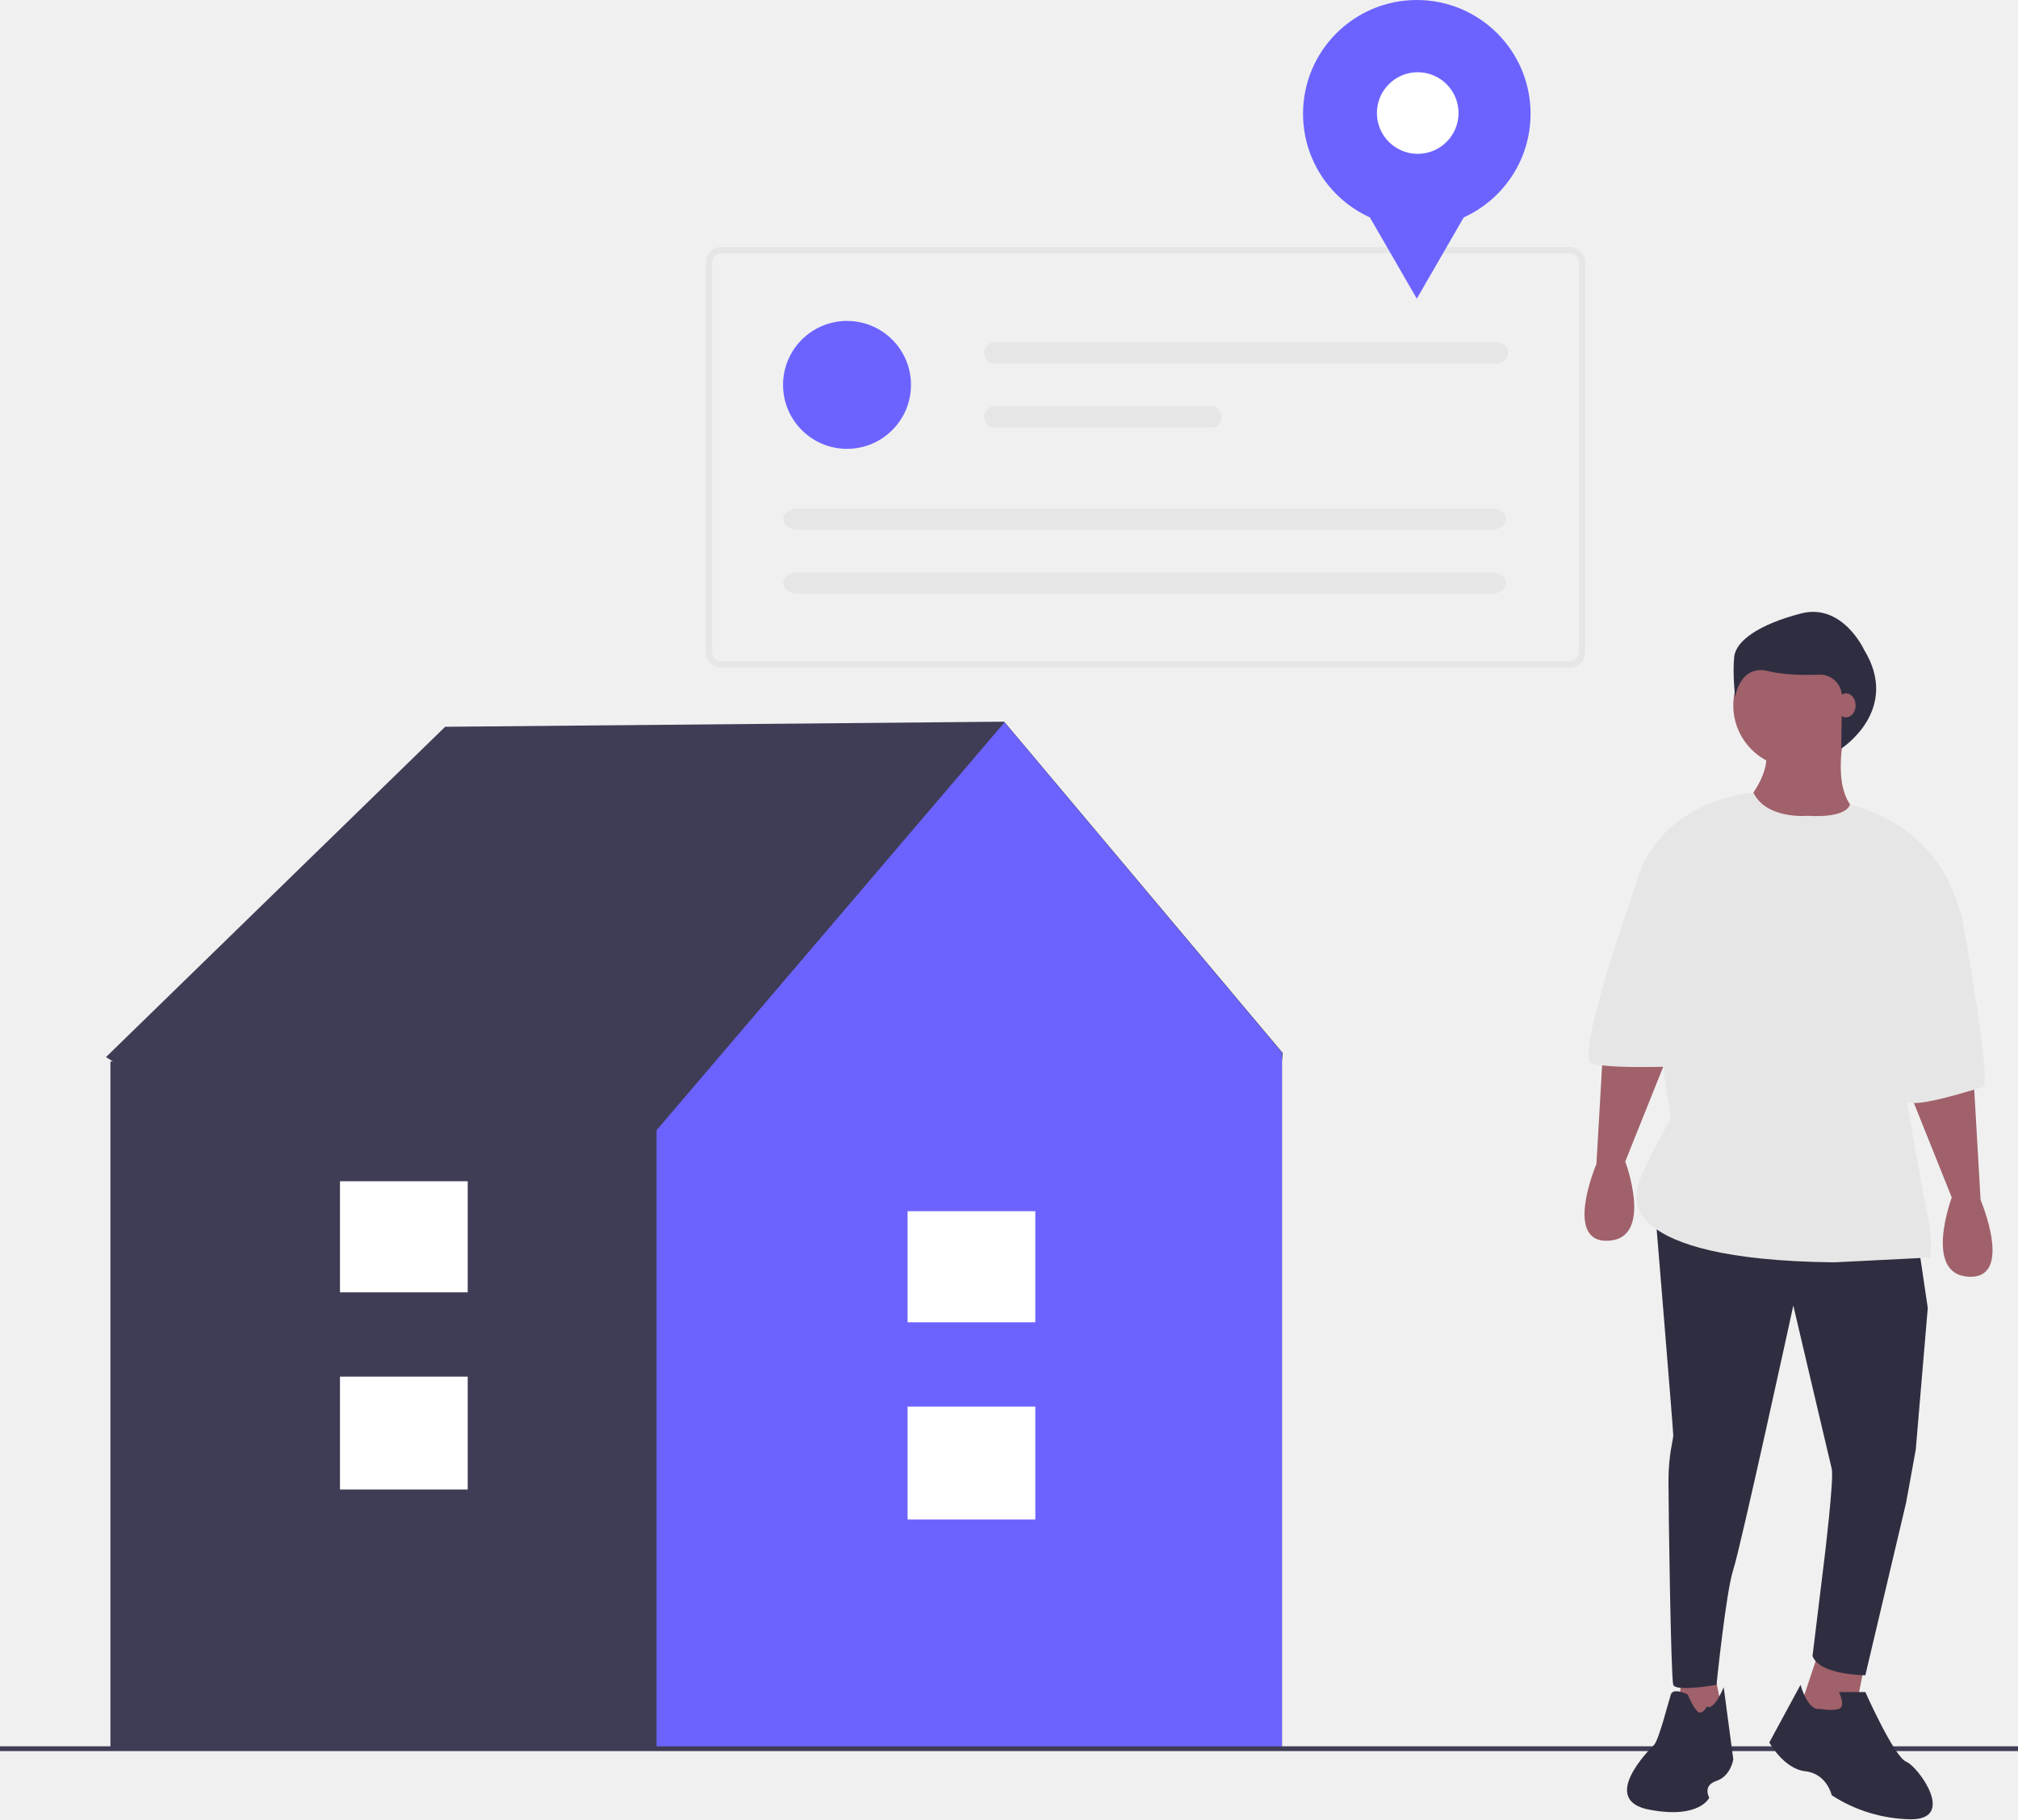
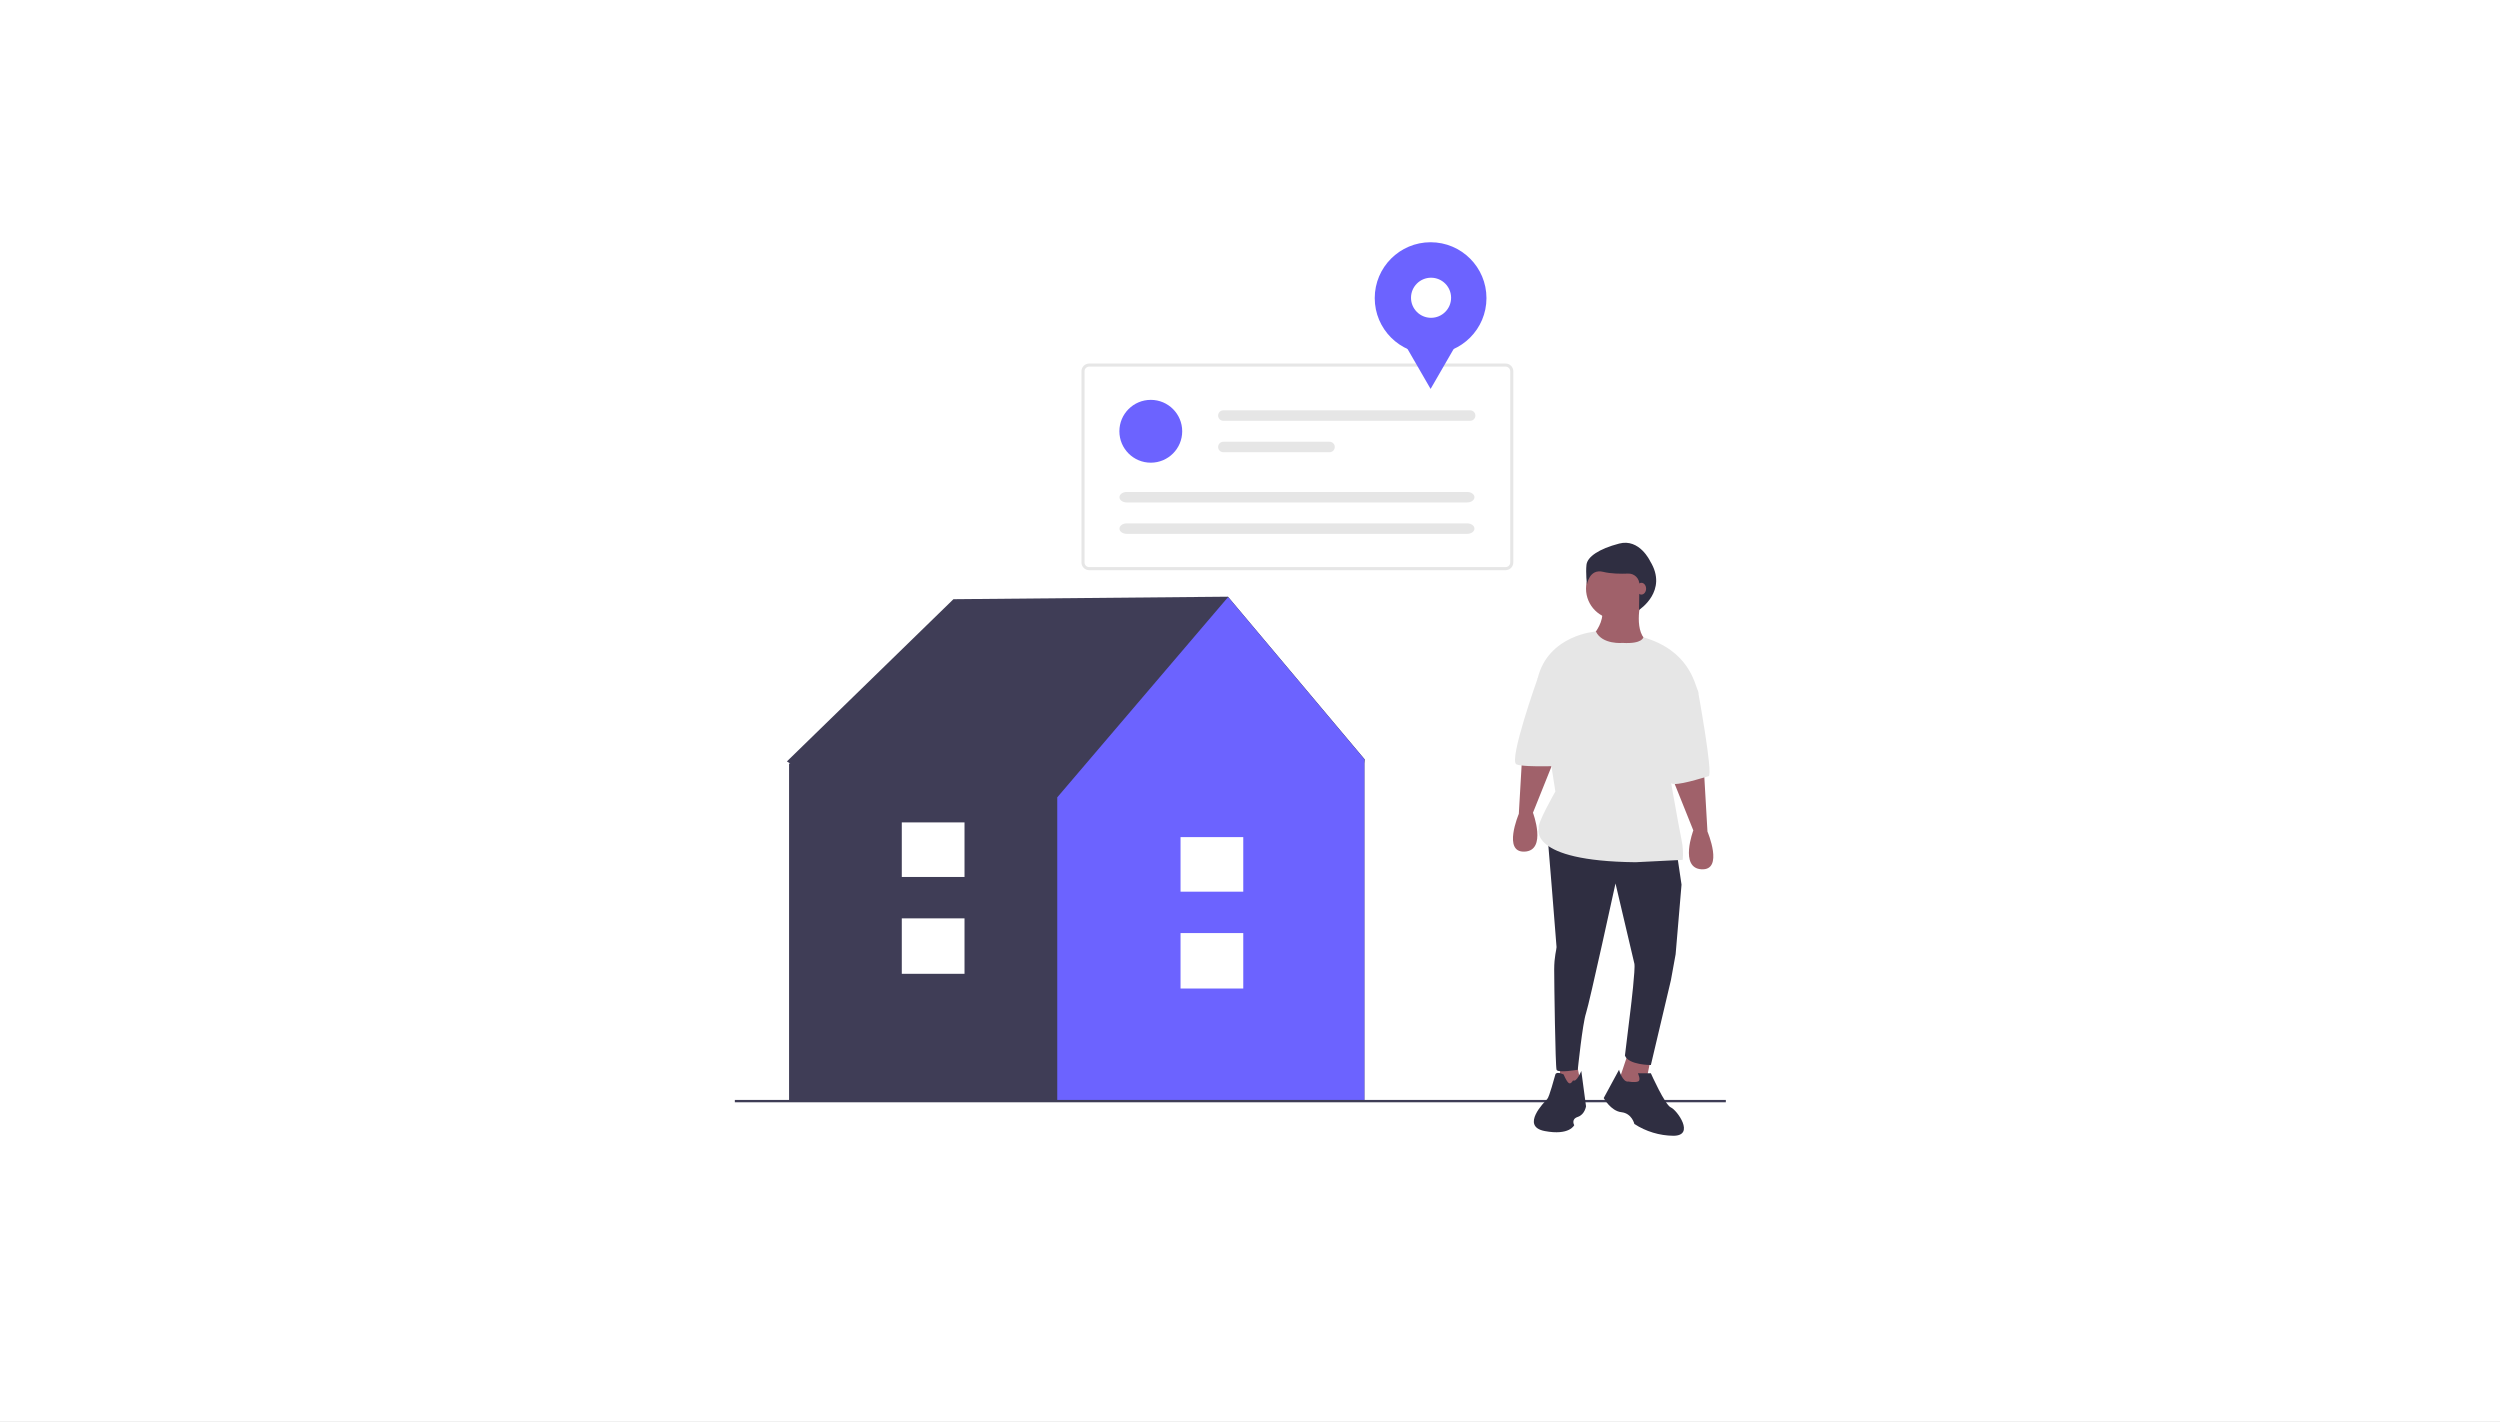
- <svg xmlns="http://www.w3.org/2000/svg" id="e5378a26-042d-4a36-80f1-957b4ecc48ee" data-name="Layer 1" width="840.5" height="757.831" viewBox="0 0 840.5 757.831">
-   <polygon points="534.25 438.618 418.25 300.618 185.404 302.746 44.156 440.325 47.01 442.159 45.991 442.159 45.991 728.324 533.937 728.324 533.937 442.159 534.25 438.618" fill="#3f3d56" />
-   <polygon points="418.371 300.912 273.455 470.811 273.455 728.324 533.937 728.324 533.937 438.491 418.371 300.912" fill="#6c63ff" />
-   <rect x="378.015" y="585.915" width="53.197" height="47.02" fill="#fff" />
-   <rect x="378.015" y="504.529" width="53.197" height="46.275" fill="#fff" />
-   <rect x="141.602" y="573.439" width="53.197" height="47.02" fill="#fff" />
-   <rect x="141.602" y="492.052" width="53.197" height="46.275" fill="#fff" />
-   <rect y="727.431" width="840.5" height="2" fill="#3f3d56" />
-   <polygon points="713.92 695.831 717.92 715.831 697.92 719.831 700.92 694.831 713.92 695.831" fill="#a0616a" />
-   <polygon points="776.92 691.831 771.92 716.831 747.92 716.831 757.92 686.831 776.92 691.831" fill="#a0616a" />
-   <path d="M978.669,588.916l4,27-5,59-4,22-17,72s-19,0-22-8l5-41s4-33,3-37-16-68-16-68-22,101-25,110-7,48-7,48-17,3-18,0-2-74-2-85,2-17,2-19-7.879-97.472-7.879-97.472Z" transform="translate(-179.75 -71.08443)" fill="#2f2e41" />
-   <path d="M937.669,782.916s5,1,8,0,0-7,0-7h11s12,27,17,29,21,24,2,24a62.086,62.086,0,0,1-33-10s-2-9-11-10-15-12-15-12l13-24S932.669,783.916,937.669,782.916Z" transform="translate(-179.75 -71.08443)" fill="#2f2e41" />
-   <path d="M890.669,781.916s-2,4-4,2-4-7-4-7-6-3-7,0-5,19-7,21-23,23-2,27,25-5,25-5-3-5,3-7,7-9,7-9l-4-30S893.669,783.916,890.669,781.916Z" transform="translate(-179.75 -71.08443)" fill="#2f2e41" />
-   <path d="M1001.669,518.916l3,52s14,33-5,32-7-33-7-33l-18.602-46.409Z" transform="translate(-179.75 -71.08443)" fill="#a0616a" />
-   <path d="M847.669,503.916l-3,52s-14,33,5,32,7-33,7-33l18.602-46.409Z" transform="translate(-179.75 -71.08443)" fill="#a0616a" />
-   <circle cx="747.919" cy="293.831" r="26" fill="#a0616a" />
-   <path d="M948.169,375.416s-7,28,7,35-44,17-48,0l2-8s8-10,6-19Z" transform="translate(-179.75 -71.08443)" fill="#a0616a" />
-   <path d="M932.669,410.916s-17.255,1.611-22.628-9.694c0,0-40.372,2.694-49.372,39.694l15,96s-16,28-14,31c0,0-10,28,82,29l40-2a55.646,55.646,0,0,0-1-17c-2-9-13-72-13-72s30-47,27-54-7.804-34.601-46.402-45.8C950.267,406.115,949.669,411.916,932.669,410.916Z" transform="translate(-179.75 -71.08443)" fill="#e6e6e6" />
-   <path d="M983.669,434.916l13,17s13,71,9,72-28,9-32,6-22-62-22-62Z" transform="translate(-179.75 -71.08443)" fill="#e6e6e6" />
-   <path d="M877.669,429.916l-17,11s-25,70-18,73,46,1,46,1Z" transform="translate(-179.75 -71.08443)" fill="#e6e6e6" />
-   <path d="M956.089,341.648s-9.006-19.512-26.267-15.009-27.017,11.257-27.767,18.011.375,16.886.375,16.886,1.876-13.884,13.884-10.882c6.387,1.597,14.684,1.707,21.053,1.461a9.193,9.193,0,0,1,9.57,9.308l-.315,21.493S971.622,366.916,956.089,341.648Z" transform="translate(-179.75 -71.08443)" fill="#2f2e41" />
-   <path d="M833.46,349.215H480.274a6.548,6.548,0,0,1-6.54-6.54V180.503a6.548,6.548,0,0,1,6.54-6.54H833.46A6.548,6.548,0,0,1,840,180.503V342.674A6.548,6.548,0,0,1,833.46,349.215ZM480.274,176.578a3.929,3.929,0,0,0-3.924,3.924V342.674a3.929,3.929,0,0,0,3.924,3.924H833.46a3.929,3.929,0,0,0,3.924-3.924V180.503a3.929,3.929,0,0,0-3.924-3.924Z" transform="translate(-179.75 -71.08443)" fill="#e6e6e6" />
-   <circle cx="352.786" cy="160.326" r="26.642" fill="#6c63ff" />
-   <path d="M594.067,213.649a4.44,4.44,0,1,0,0,8.881H803.4a4.44,4.44,0,0,0,0-8.881Z" transform="translate(-179.75 -71.08443)" fill="#e6e6e6" />
-   <path d="M594.067,240.292a4.44,4.44,0,1,0,0,8.881H684.144a4.44,4.44,0,1,0,0-8.881Z" transform="translate(-179.75 -71.08443)" fill="#e6e6e6" />
-   <path d="M512.1,282.885c-3.378,0-6.126,1.992-6.126,4.44s2.749,4.44,6.126,4.44H800.915c3.378,0,6.126-1.992,6.126-4.44s-2.749-4.44-6.126-4.44Z" transform="translate(-179.75 -71.08443)" fill="#e6e6e6" />
-   <path d="M512.1,309.527c-3.378,0-6.126,1.992-6.126,4.44s2.749,4.44,6.126,4.44H800.915c3.378,0,6.126-1.992,6.126-4.44s-2.749-4.44-6.126-4.44Z" transform="translate(-179.75 -71.08443)" fill="#e6e6e6" />
-   <circle cx="590.1" cy="47.382" r="47.382" fill="#6c63ff" />
-   <polygon points="590.1 124.408 575.284 98.747 560.469 73.086 590.1 73.086 619.73 73.086 604.915 98.747 590.1 124.408" fill="#6c63ff" />
-   <circle cx="590.482" cy="47.086" r="17" fill="#fff" />
-   <ellipse cx="768.872" cy="293.831" rx="4" ry="5" fill="#a0616a" />
+ <svg xmlns="http://www.w3.org/2000/svg" version="1.1" viewBox="0 0 1202.101 683.299" height="683.299" width="1202.101" data-name="Layer 1" id="e5378a26-042d-4a36-80f1-957b4ecc48ee">
+   <defs id="defs1760" />
+   <rect style="fill:#ffffff;fill-opacity:1;stroke:none;stroke-width:11.339;stroke-linejoin:round" id="rect56" width="1202.101" height="683.299" x="0" y="0" />
+   <polygon style="stroke-width:1.764" transform="matrix(0.5669417,0,0,0.5669417,353.338,116.4799)" id="polygon1697" fill="#3f3d56" points="47.01,442.159 45.991,442.159 45.991,728.324 533.937,728.324 533.937,442.159 534.25,438.618 418.25,300.618 185.404,302.746 44.156,440.325 " />
+   <polygon style="stroke-width:1.764" transform="matrix(0.5669417,0,0,0.5669417,353.338,116.4799)" id="polygon1699" fill="#6c63ff" points="533.937,438.491 418.371,300.912 273.455,470.811 273.455,728.324 533.937,728.324 " />
+   <rect style="stroke-width:1" id="rect1701" fill="#ffffff" height="26.658" width="30.16" y="448.66" x="567.65" />
+   <rect style="stroke-width:1" id="rect1703" fill="#ffffff" height="26.235" width="30.16" y="402.518" x="567.65" />
+   <rect style="stroke-width:1" id="rect1705" fill="#ffffff" height="26.658" width="30.16" y="441.586" x="433.618" />
+   <rect style="stroke-width:1" id="rect1707" fill="#ffffff" height="26.235" width="30.16" y="395.445" x="433.618" />
+   <rect style="stroke-width:1" x="353.338" id="rect1709" fill="#3f3d56" height="1.134" width="476.514" y="528.891" />
+   <polygon style="stroke-width:1.764" transform="matrix(0.5669417,0,0,0.5669417,353.338,116.4799)" id="polygon1711" fill="#a0616a" points="713.92,695.831 717.92,715.831 697.92,719.831 700.92,694.831 " />
+   <polygon style="stroke-width:1.764" transform="matrix(0.5669417,0,0,0.5669417,353.338,116.4799)" id="polygon1713" fill="#a0616a" points="776.92,691.831 771.92,716.831 747.92,716.831 757.92,686.831 " />
+   <path style="stroke-width:1" id="path1715" fill="#2f2e41" d="m 806.279,410.06 2.268,15.307 -2.835,33.45 -2.268,12.473 -9.638,40.82 c 0,0 -10.772,0 -12.473,-4.536 l 2.835,-23.245 c 0,0 2.268,-18.709 1.701,-20.977 -0.567,-2.268 -9.071,-38.552 -9.071,-38.552 0,0 -12.473,57.261 -14.174,62.364 -1.701,5.102 -3.969,27.213 -3.969,27.213 0,0 -9.638,1.701 -10.205,0 -0.567,-1.701 -1.134,-41.954 -1.134,-48.19 0,-6.236 1.134,-9.638 1.134,-10.772 0,-1.134 -4.467,-55.261 -4.467,-55.261 z" />
+   <path style="stroke-width:1" id="path1717" fill="#2f2e41" d="m 783.034,520.047 c 0,0 2.835,0.567 4.536,0 1.701,-0.567 0,-3.969 0,-3.969 h 6.236 c 0,0 6.803,15.307 9.638,16.441 2.835,1.134 11.906,13.607 1.134,13.607 a 35.199,35.199 0 0 1 -18.709,-5.669 c 0,0 -1.134,-5.102 -6.236,-5.669 -5.102,-0.567 -8.504,-6.803 -8.504,-6.803 l 7.37,-13.607 c 0,0 1.701,6.236 4.536,5.669 z" />
+   <path style="stroke-width:1" id="path1719" fill="#2f2e41" d="m 756.388,519.48 c 0,0 -1.134,2.268 -2.268,1.134 -1.134,-1.134 -2.268,-3.969 -2.268,-3.969 0,0 -3.402,-1.701 -3.969,0 -0.567,1.701 -2.835,10.772 -3.969,11.906 -1.134,1.134 -13.04,13.04 -1.134,15.307 11.906,2.268 14.174,-2.835 14.174,-2.835 0,0 -1.701,-2.835 1.701,-3.969 3.402,-1.134 3.969,-5.102 3.969,-5.102 l -2.268,-17.008 c 0,0 -2.268,5.669 -3.969,4.536 z" />
+   <path style="stroke-width:1" id="path1721" fill="#a0616a" d="m 819.318,370.374 1.701,29.481 c 0,0 7.937,18.709 -2.835,18.142 -10.772,-0.567 -3.969,-18.709 -3.969,-18.709 l -10.546,-26.311 z" />
+   <path style="stroke-width:1" id="path1723" fill="#a0616a" d="m 732.009,361.87 -1.701,29.481 c 0,0 -7.937,18.709 2.835,18.142 10.772,-0.567 3.969,-18.709 3.969,-18.709 l 10.546,-26.311 z" />
+   <circle style="stroke-width:1" id="circle1725" fill="#a0616a" r="14.74" cy="283.065" cx="777.365" />
+   <path style="stroke-width:1" id="path1727" fill="#a0616a" d="m 788.987,289.018 c 0,0 -3.969,15.874 3.969,19.843 7.937,3.969 -24.945,9.638 -27.213,0 l 1.134,-4.536 c 0,0 4.536,-5.669 3.402,-10.772 z" />
+   <path style="stroke-width:1" id="path1729" fill="#e6e6e6" d="m 780.199,309.144 c 0,0 -9.783,0.914 -12.829,-5.496 0,0 -22.889,1.527 -27.991,22.504 l 8.504,54.426 c 0,0 -9.071,15.874 -7.937,17.575 0,0 -5.669,15.874 46.489,16.441 l 22.678,-1.134 a 31.548,31.548 0 0 0 -0.567,-9.638 c -1.134,-5.102 -7.37,-40.82 -7.37,-40.82 0,0 17.008,-26.646 15.307,-30.615 -1.701,-3.969 -4.425,-19.617 -26.307,-25.966 0,0 -0.339,3.288 -9.977,2.722 z" />
+   <path style="stroke-width:1" id="path1731" fill="#e6e6e6" d="m 809.113,322.751 7.37,9.638 c 0,0 7.37,40.253 5.102,40.82 -2.268,0.567 -15.874,5.102 -18.142,3.402 -2.268,-1.701 -12.473,-35.15 -12.473,-35.15 z" />
+   <path style="stroke-width:1" id="path1733" fill="#e6e6e6" d="m 749.018,319.916 -9.638,6.236 c 0,0 -14.174,39.686 -10.205,41.387 3.969,1.701 26.079,0.567 26.079,0.567 z" />
+   <path style="stroke-width:1" id="path1735" fill="#2f2e41" d="m 793.477,269.873 c 0,0 -5.106,-11.062 -14.892,-8.509 -9.786,2.553 -15.317,6.382 -15.743,10.211 -0.425,3.829 0.213,9.573 0.213,9.573 0,0 1.064,-7.871 7.871,-6.169 3.621,0.905 8.325,0.968 11.936,0.828 a 5.212,5.212 0 0 1 5.426,5.277 l -0.178,12.185 c 0,0 14.174,-9.071 5.367,-23.397 z" />
+   <path style="stroke-width:1" id="path1737" fill="#e6e6e6" d="M 723.953,274.163 H 523.718 a 3.712,3.712 0 0 1 -3.708,-3.708 V 178.514 a 3.712,3.712 0 0 1 3.708,-3.708 h 200.235 a 3.712,3.712 0 0 1 3.708,3.708 v 91.942 a 3.712,3.712 0 0 1 -3.708,3.708 z M 523.718,176.289 a 2.227,2.227 0 0 0 -2.225,2.225 v 91.942 a 2.227,2.227 0 0 0 2.225,2.225 h 200.235 a 2.227,2.227 0 0 0 2.225,-2.225 V 178.514 a 2.227,2.227 0 0 0 -2.225,-2.225 z" />
+   <circle style="stroke-width:1" id="circle1739" fill="#6c63ff" r="15.105" cy="207.376" cx="553.347" />
+   <path style="stroke-width:1" id="path1741" fill="#e6e6e6" d="m 588.232,197.306 a 2.517,2.517 0 1 0 0,5.035 h 118.68 a 2.517,2.517 0 0 0 0,-5.035 z" />
+   <path style="stroke-width:1" id="path1743" fill="#e6e6e6" d="m 588.232,212.411 a 2.517,2.517 0 1 0 0,5.035 h 51.068 a 2.517,2.517 0 1 0 0,-5.035 z" />
+   <path style="stroke-width:1" id="path1745" fill="#e6e6e6" d="m 541.761,236.559 c -1.915,0 -3.473,1.129 -3.473,2.517 0,1.388 1.558,2.517 3.473,2.517 h 163.741 c 1.915,0 3.473,-1.129 3.473,-2.517 0,-1.388 -1.558,-2.517 -3.473,-2.517 z" />
+   <path style="stroke-width:1" id="path1747" fill="#e6e6e6" d="m 541.761,251.663 c -1.915,0 -3.473,1.129 -3.473,2.517 0,1.388 1.558,2.517 3.473,2.517 h 163.741 c 1.915,0 3.473,-1.129 3.473,-2.517 0,-1.388 -1.558,-2.517 -3.473,-2.517 z" />
+   <circle style="stroke-width:1" id="circle1749" fill="#6c63ff" r="26.863" cy="143.343" cx="687.89" />
+   <polygon style="stroke-width:1.764" transform="matrix(0.5669417,0,0,0.5669417,353.338,116.4799)" id="polygon1751" fill="#6c63ff" points="619.73,73.086 604.915,98.747 590.1,124.408 575.284,98.747 560.469,73.086 590.1,73.086 " />
+   <circle style="stroke-width:1" id="circle1753" fill="#ffffff" r="9.638" cy="143.175" cx="688.107" />
+   <ellipse style="stroke-width:1" id="ellipse1755" fill="#a0616a" ry="2.835" rx="2.268" cy="283.065" cx="789.244" />
</svg>
